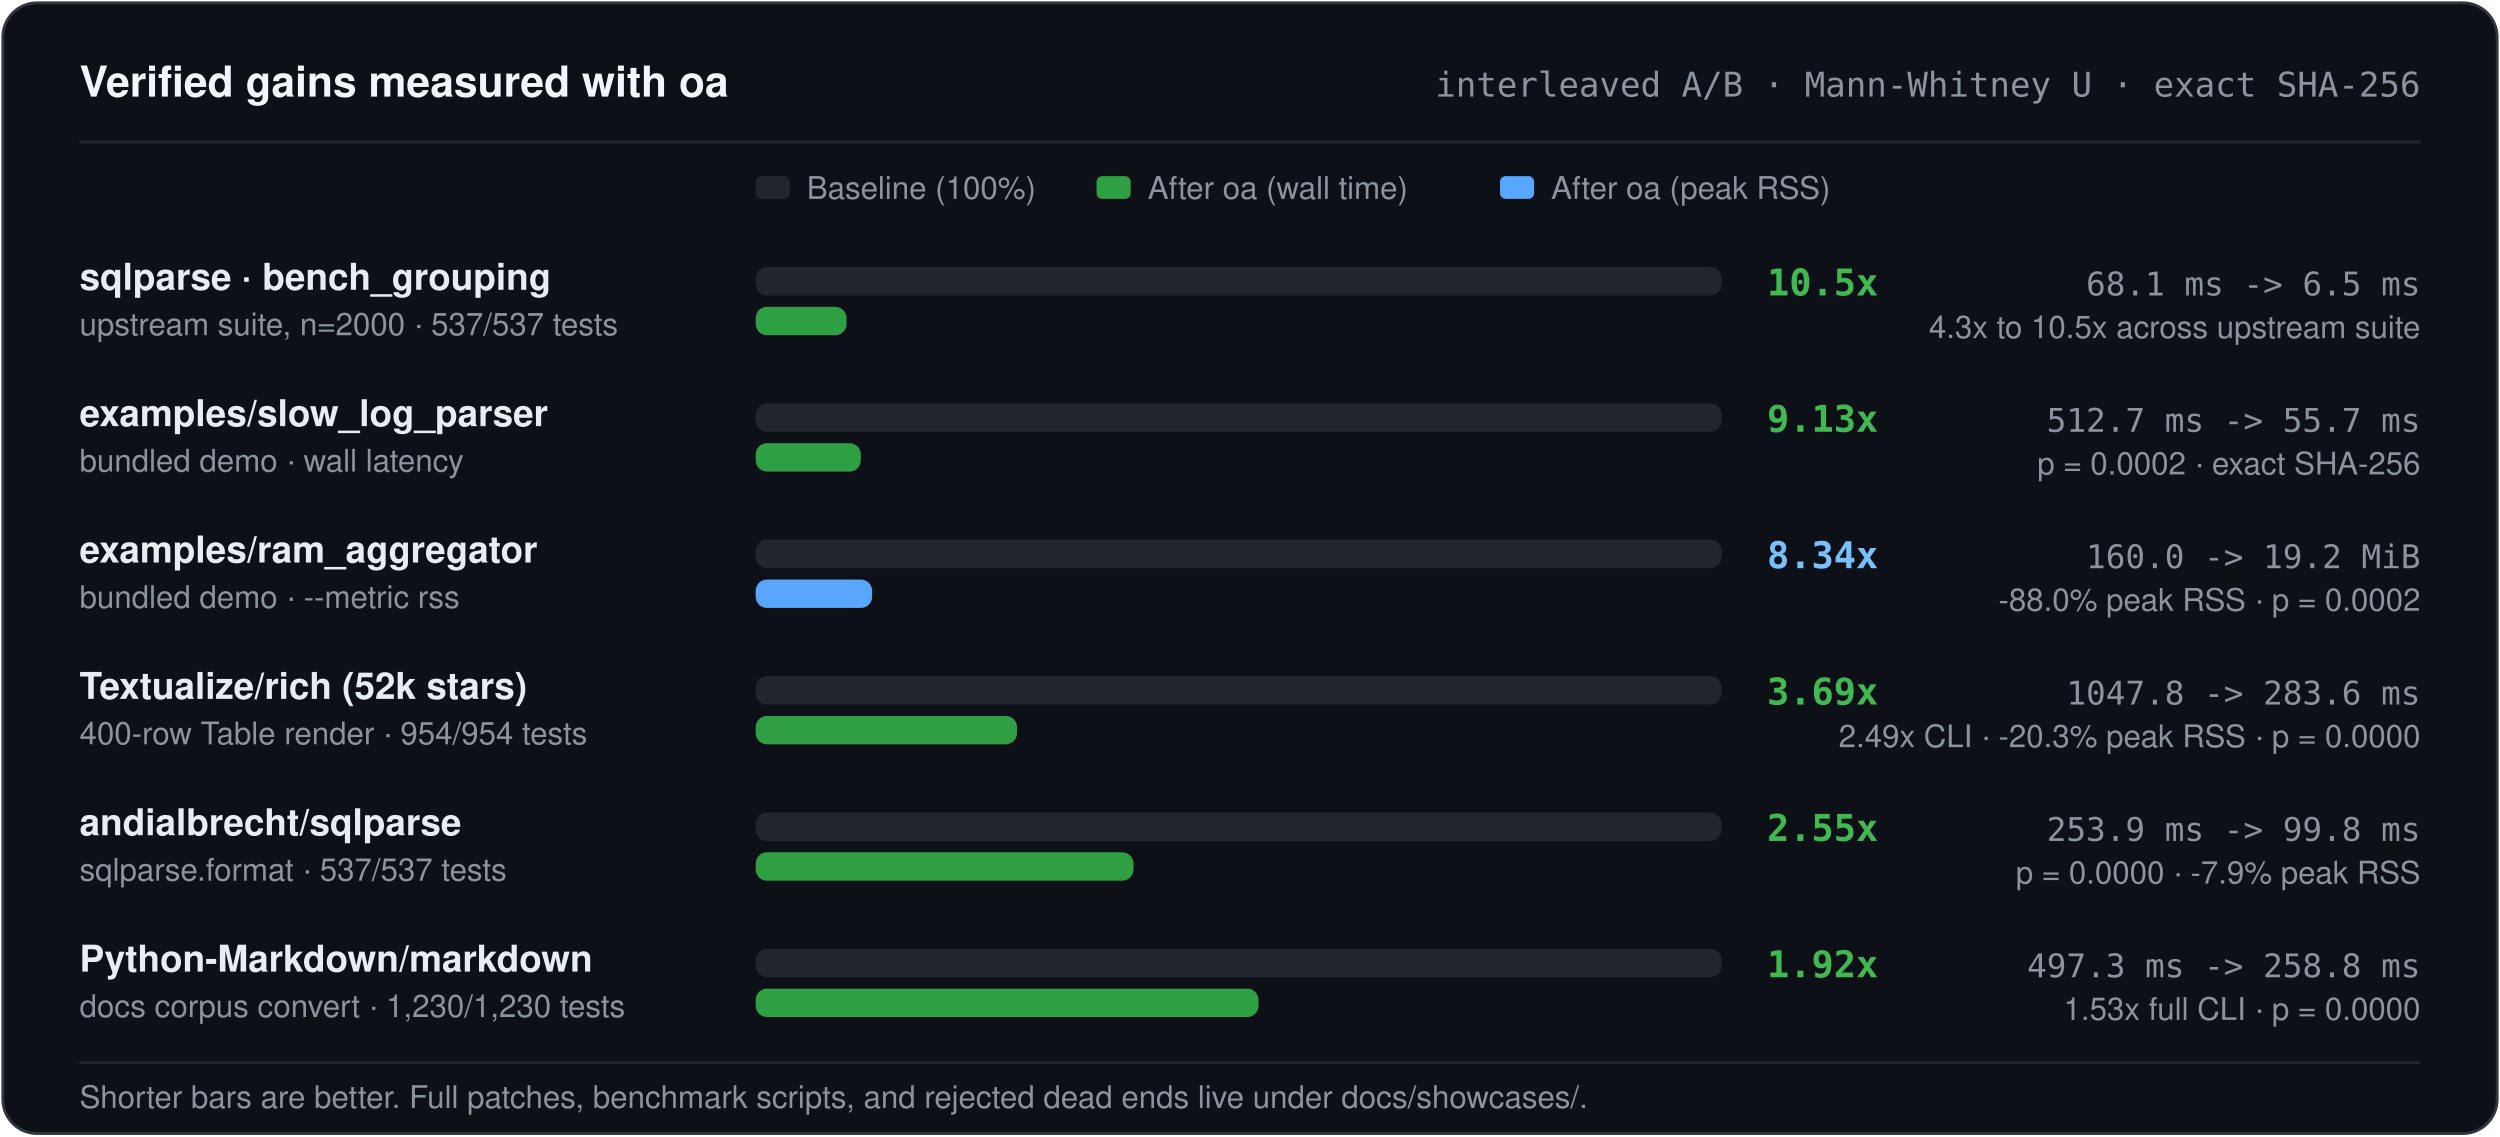
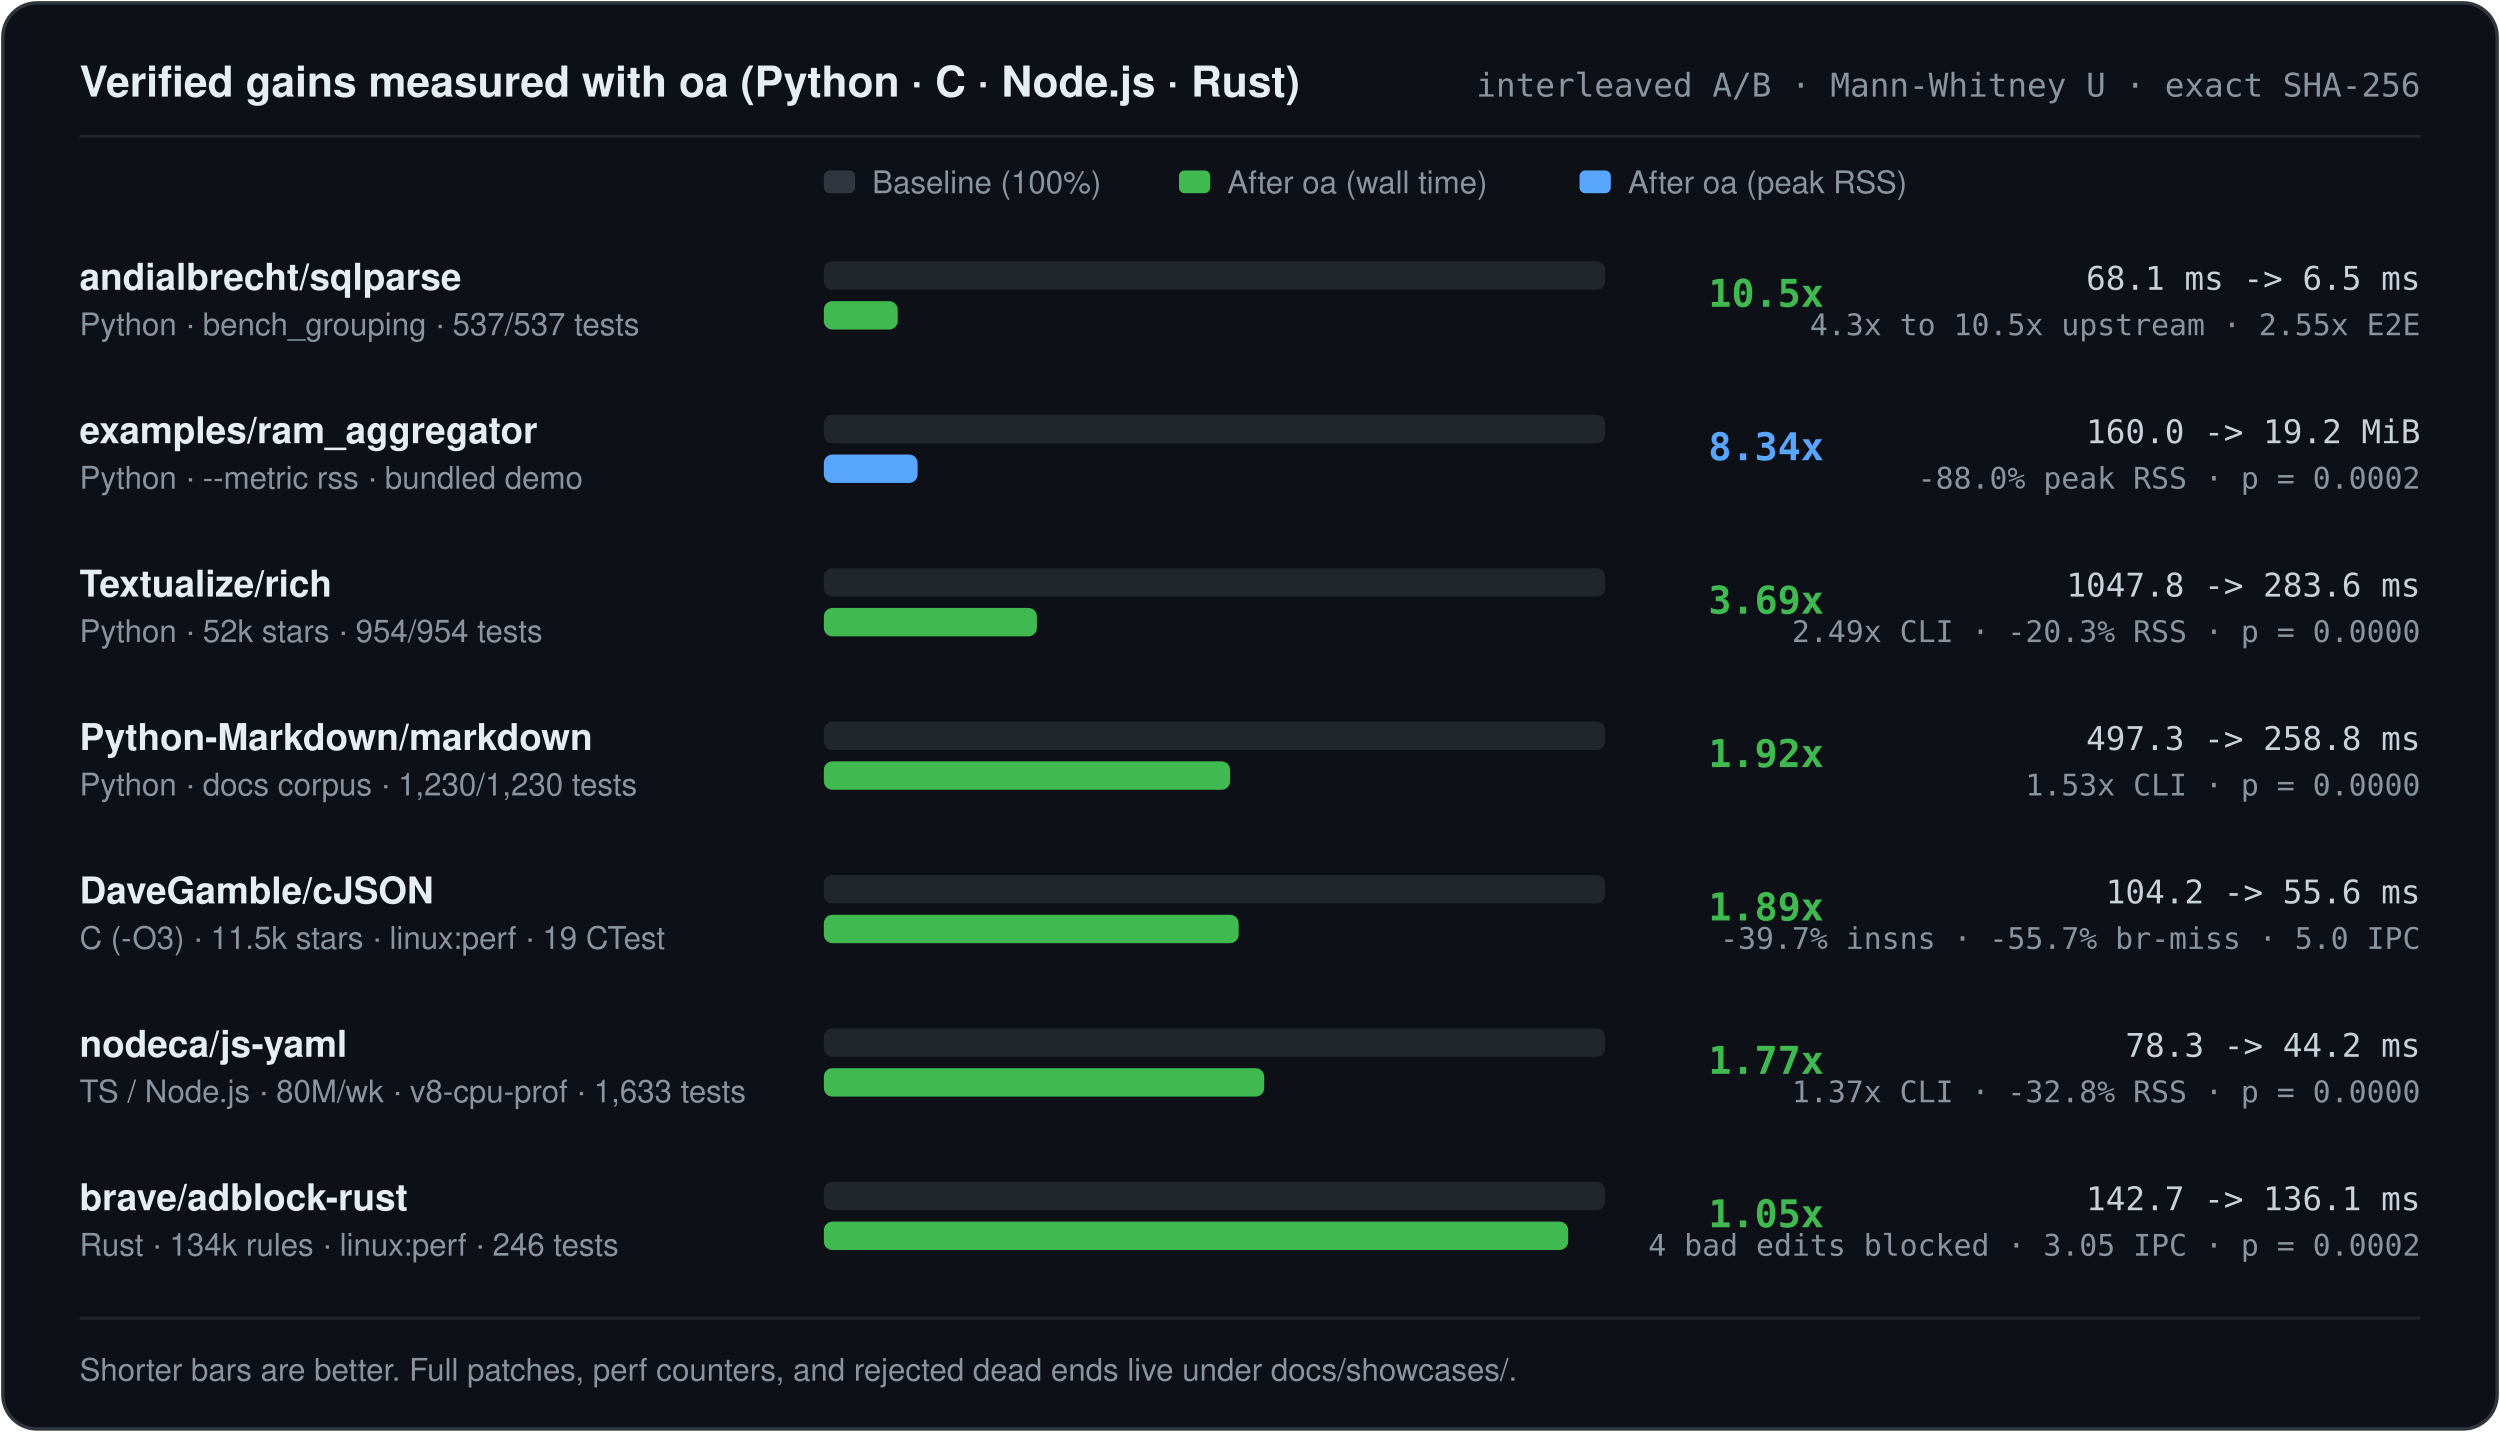
- <svg xmlns="http://www.w3.org/2000/svg" width="880" height="400" viewBox="0 0 880 400" role="img" aria-label="Verified benchmark gains produced with oa">
+ <svg xmlns="http://www.w3.org/2000/svg" width="880" height="504" viewBox="0 0 880 504" role="img" aria-label="Verified multi-language speedups and peak RSS reductions measured with oa">
  <style>
-     .bg { fill: #0d1117; stroke: #30363d; stroke-width: 1; }
-     .title { font: 600 15px ui-sans-serif, -apple-system, BlinkMacSystemFont, "Segoe UI", Helvetica, Arial, sans-serif; fill: #f0f6fc; }
-     .sub { font: 400 12px ui-monospace, SFMono-Regular, Menlo, Consolas, monospace; fill: #8b949e; }
-     .row-name { font: 600 13px ui-sans-serif, -apple-system, BlinkMacSystemFont, "Segoe UI", Helvetica, Arial, sans-serif; fill: #e6edf3; }
-     .row-meta { font: 400 11px ui-sans-serif, -apple-system, BlinkMacSystemFont, "Segoe UI", Helvetica, Arial, sans-serif; fill: #8b949e; }
-     .bar-base { fill: #21262d; }
-     .bar-fast { fill: #2ea043; }
-     .bar-rss { fill: #58a6ff; }
-     .gain { font: 700 13px ui-monospace, SFMono-Regular, Menlo, Consolas, monospace; fill: #3fb950; }
-     .gain-rss { font: 700 13px ui-monospace, SFMono-Regular, Menlo, Consolas, monospace; fill: #79c0ff; }
-     .nums { font: 400 11.5px ui-monospace, SFMono-Regular, Menlo, Consolas, monospace; fill: #8b949e; }
-     .divider { stroke: #21262d; stroke-width: 1; }
-     .foot { font: 400 11px ui-sans-serif, -apple-system, BlinkMacSystemFont, "Segoe UI", Helvetica, Arial, sans-serif; fill: #8b949e; }
-     .legend { font: 500 11px ui-sans-serif, -apple-system, BlinkMacSystemFont, "Segoe UI", Helvetica, Arial, sans-serif; fill: #8b949e; }
+     .title { font: 600 15px -apple-system, BlinkMacSystemFont, 'Segoe UI', Helvetica, Arial, sans-serif; fill: #e6edf3; }
+     .hdr-right { font: 400 11.5px ui-monospace, SFMono-Regular, Menlo, Consolas, monospace; fill: #8b949e; }
+     .legend { font: 400 11px -apple-system, BlinkMacSystemFont, 'Segoe UI', Helvetica, Arial, sans-serif; fill: #8b949e; }
+     .repo { font: 600 13px -apple-system, BlinkMacSystemFont, 'Segoe UI', Helvetica, Arial, sans-serif; fill: #e6edf3; }
+     .sub { font: 400 11px -apple-system, BlinkMacSystemFont, 'Segoe UI', Helvetica, Arial, sans-serif; fill: #8b949e; }
+     .gain-wall { font: 700 13.5px ui-monospace, SFMono-Regular, Menlo, Consolas, monospace; fill: #3fb950; }
+     .gain-rss { font: 700 13.5px ui-monospace, SFMono-Regular, Menlo, Consolas, monospace; fill: #58a6ff; }
+     .num { font: 500 11.5px ui-monospace, SFMono-Regular, Menlo, Consolas, monospace; fill: #c9d1d9; }
+     .meta { font: 400 10.5px ui-monospace, SFMono-Regular, Menlo, Consolas, monospace; fill: #8b949e; }
+     .foot { font: 400 11px -apple-system, BlinkMacSystemFont, 'Segoe UI', Helvetica, Arial, sans-serif; fill: #8b949e; }
  </style>
-   <rect x="1" y="1" width="878" height="398" rx="12" class="bg" />
-   <text x="28" y="34" class="title">Verified gains measured with oa</text>
-   <text x="852" y="34" text-anchor="end" class="sub">interleaved A/B · Mann-Whitney U · exact SHA-256</text>
-   <line x1="28" y1="50" x2="852" y2="50" class="divider" />
-   <rect x="266" y="62" width="12" height="8" rx="2" class="bar-base" />
-   <text x="284" y="70" class="legend">Baseline (100%)</text>
-   <rect x="386" y="62" width="12" height="8" rx="2" class="bar-fast" />
-   <text x="404" y="70" class="legend">After oa (wall time)</text>
-   <rect x="528" y="62" width="12" height="8" rx="2" class="bar-rss" />
-   <text x="546" y="70" class="legend">After oa (peak RSS)</text>
-   <g transform="translate(0, 88)">
-     <text x="28" y="14" class="row-name">sqlparse · bench_grouping</text>
-     <text x="28" y="30" class="row-meta">upstream suite, n=2000 · 537/537 tests</text>
-     <rect x="266" y="6" width="340" height="10" rx="4" class="bar-base" />
-     <rect x="266" y="20" width="32" height="10" rx="4" class="bar-fast" />
-     <text x="622" y="16" class="gain">10.5x</text>
-     <text x="852" y="16" text-anchor="end" class="nums">68.1 ms -&gt; 6.5 ms</text>
-     <text x="852" y="31" text-anchor="end" class="row-meta">4.3x to 10.5x across upstream suite</text>
-   </g>
-   <g transform="translate(0, 136)">
-     <text x="28" y="14" class="row-name">examples/slow_log_parser</text>
-     <text x="28" y="30" class="row-meta">bundled demo · wall latency</text>
-     <rect x="266" y="6" width="340" height="10" rx="4" class="bar-base" />
-     <rect x="266" y="20" width="37" height="10" rx="4" class="bar-fast" />
-     <text x="622" y="16" class="gain">9.13x</text>
-     <text x="852" y="16" text-anchor="end" class="nums">512.7 ms -&gt; 55.7 ms</text>
-     <text x="852" y="31" text-anchor="end" class="row-meta">p = 0.0002 · exact SHA-256</text>
-   </g>
-   <g transform="translate(0, 184)">
-     <text x="28" y="14" class="row-name">examples/ram_aggregator</text>
-     <text x="28" y="30" class="row-meta">bundled demo · --metric rss</text>
-     <rect x="266" y="6" width="340" height="10" rx="4" class="bar-base" />
-     <rect x="266" y="20" width="41" height="10" rx="4" class="bar-rss" />
-     <text x="622" y="16" class="gain-rss">8.34x</text>
-     <text x="852" y="16" text-anchor="end" class="nums">160.0 -&gt; 19.2 MiB</text>
-     <text x="852" y="31" text-anchor="end" class="row-meta">-88.0% peak RSS · p = 0.0002</text>
-   </g>
-   <g transform="translate(0, 232)">
-     <text x="28" y="14" class="row-name">Textualize/rich (52k stars)</text>
-     <text x="28" y="30" class="row-meta">400-row Table render · 954/954 tests</text>
-     <rect x="266" y="6" width="340" height="10" rx="4" class="bar-base" />
-     <rect x="266" y="20" width="92" height="10" rx="4" class="bar-fast" />
-     <text x="622" y="16" class="gain">3.69x</text>
-     <text x="852" y="16" text-anchor="end" class="nums">1047.8 -&gt; 283.6 ms</text>
-     <text x="852" y="31" text-anchor="end" class="row-meta">2.49x CLI · -20.3% peak RSS · p = 0.0000</text>
-   </g>
-   <g transform="translate(0, 280)">
-     <text x="28" y="14" class="row-name">andialbrecht/sqlparse</text>
-     <text x="28" y="30" class="row-meta">sqlparse.format · 537/537 tests</text>
-     <rect x="266" y="6" width="340" height="10" rx="4" class="bar-base" />
-     <rect x="266" y="20" width="133" height="10" rx="4" class="bar-fast" />
-     <text x="622" y="16" class="gain">2.55x</text>
-     <text x="852" y="16" text-anchor="end" class="nums">253.9 ms -&gt; 99.8 ms</text>
-     <text x="852" y="31" text-anchor="end" class="row-meta">p = 0.0000 · -7.9% peak RSS</text>
-   </g>
-   <g transform="translate(0, 328)">
-     <text x="28" y="14" class="row-name">Python-Markdown/markdown</text>
-     <text x="28" y="30" class="row-meta">docs corpus convert · 1,230/1,230 tests</text>
-     <rect x="266" y="6" width="340" height="10" rx="4" class="bar-base" />
-     <rect x="266" y="20" width="177" height="10" rx="4" class="bar-fast" />
-     <text x="622" y="16" class="gain">1.92x</text>
-     <text x="852" y="16" text-anchor="end" class="nums">497.3 ms -&gt; 258.8 ms</text>
-     <text x="852" y="31" text-anchor="end" class="row-meta">1.53x full CLI · p = 0.0000</text>
-   </g>
-   <line x1="28" y1="374" x2="852" y2="374" class="divider" />
-   <text x="28" y="390" class="foot">Shorter bars are better. Full patches, benchmark scripts, and rejected dead ends live under docs/showcases/.</text>
+   <rect x="1" y="1" width="878" height="502" rx="12" fill="#0d1117" stroke="#30363d" stroke-width="1.2" />
+   <text x="28" y="34" class="title">Verified gains measured with oa (Python · C · Node.js · Rust)</text>
+   <text x="852" y="34" text-anchor="end" class="hdr-right">interleaved A/B · Mann-Whitney U · exact SHA-256</text>
+   <line x1="28" y1="48" x2="852" y2="48" stroke="#21262d" stroke-width="1" />
+   <rect x="290" y="60" width="11" height="8" rx="2" fill="#30363d" />
+   <text x="307" y="68" class="legend">Baseline (100%)</text>
+   <rect x="415" y="60" width="11" height="8" rx="2" fill="#3fb950" />
+   <text x="432" y="68" class="legend">After oa (wall time)</text>
+   <rect x="556" y="60" width="11" height="8" rx="2" fill="#58a6ff" />
+   <text x="573" y="68" class="legend">After oa (peak RSS)</text>
+   <text x="28" y="102" class="repo">andialbrecht/sqlparse</text>
+   <text x="28" y="118" class="sub">Python · bench_grouping · 537/537 tests</text>
+   <rect x="290" y="92" width="275" height="10" rx="3" fill="#21262d" />
+   <rect x="290" y="106" width="26" height="10" rx="3" fill="#3fb950" />
+   <text x="642" y="108" text-anchor="end" class="gain-wall">10.5x</text>
+   <text x="852" y="102" text-anchor="end" class="num">68.1 ms -&gt; 6.5 ms</text>
+   <text x="852" y="118" text-anchor="end" class="meta">4.3x to 10.5x upstream · 2.55x E2E</text>
+   <text x="28" y="156" class="repo">examples/ram_aggregator</text>
+   <text x="28" y="172" class="sub">Python · --metric rss · bundled demo</text>
+   <rect x="290" y="146" width="275" height="10" rx="3" fill="#21262d" />
+   <rect x="290" y="160" width="33" height="10" rx="3" fill="#58a6ff" />
+   <text x="642" y="162" text-anchor="end" class="gain-rss">8.34x</text>
+   <text x="852" y="156" text-anchor="end" class="num">160.0 -&gt; 19.2 MiB</text>
+   <text x="852" y="172" text-anchor="end" class="meta">-88.0% peak RSS · p = 0.0002</text>
+   <text x="28" y="210" class="repo">Textualize/rich</text>
+   <text x="28" y="226" class="sub">Python · 52k stars · 954/954 tests</text>
+   <rect x="290" y="200" width="275" height="10" rx="3" fill="#21262d" />
+   <rect x="290" y="214" width="75" height="10" rx="3" fill="#3fb950" />
+   <text x="642" y="216" text-anchor="end" class="gain-wall">3.69x</text>
+   <text x="852" y="210" text-anchor="end" class="num">1047.8 -&gt; 283.6 ms</text>
+   <text x="852" y="226" text-anchor="end" class="meta">2.49x CLI · -20.3% RSS · p = 0.0000</text>
+   <text x="28" y="264" class="repo">Python-Markdown/markdown</text>
+   <text x="28" y="280" class="sub">Python · docs corpus · 1,230/1,230 tests</text>
+   <rect x="290" y="254" width="275" height="10" rx="3" fill="#21262d" />
+   <rect x="290" y="268" width="143" height="10" rx="3" fill="#3fb950" />
+   <text x="642" y="270" text-anchor="end" class="gain-wall">1.92x</text>
+   <text x="852" y="264" text-anchor="end" class="num">497.3 -&gt; 258.8 ms</text>
+   <text x="852" y="280" text-anchor="end" class="meta">1.53x CLI · p = 0.0000</text>
+   <text x="28" y="318" class="repo">DaveGamble/cJSON</text>
+   <text x="28" y="334" class="sub">C (-O3) · 11.5k stars · linux:perf · 19 CTest</text>
+   <rect x="290" y="308" width="275" height="10" rx="3" fill="#21262d" />
+   <rect x="290" y="322" width="146" height="10" rx="3" fill="#3fb950" />
+   <text x="642" y="324" text-anchor="end" class="gain-wall">1.89x</text>
+   <text x="852" y="318" text-anchor="end" class="num">104.2 -&gt; 55.6 ms</text>
+   <text x="852" y="334" text-anchor="end" class="meta">-39.7% insns · -55.7% br-miss · 5.0 IPC</text>
+   <text x="28" y="372" class="repo">nodeca/js-yaml</text>
+   <text x="28" y="388" class="sub">TS / Node.js · 80M/wk · v8-cpu-prof · 1,633 tests</text>
+   <rect x="290" y="362" width="275" height="10" rx="3" fill="#21262d" />
+   <rect x="290" y="376" width="155" height="10" rx="3" fill="#3fb950" />
+   <text x="642" y="378" text-anchor="end" class="gain-wall">1.77x</text>
+   <text x="852" y="372" text-anchor="end" class="num">78.3 -&gt; 44.2 ms</text>
+   <text x="852" y="388" text-anchor="end" class="meta">1.37x CLI · -32.8% RSS · p = 0.0000</text>
+   <text x="28" y="426" class="repo">brave/adblock-rust</text>
+   <text x="28" y="442" class="sub">Rust · 134k rules · linux:perf · 246 tests</text>
+   <rect x="290" y="416" width="275" height="10" rx="3" fill="#21262d" />
+   <rect x="290" y="430" width="262" height="10" rx="3" fill="#3fb950" />
+   <text x="642" y="432" text-anchor="end" class="gain-wall">1.05x</text>
+   <text x="852" y="426" text-anchor="end" class="num">142.7 -&gt; 136.1 ms</text>
+   <text x="852" y="442" text-anchor="end" class="meta">4 bad edits blocked · 3.05 IPC · p = 0.0002</text>
+   <line x1="28" y1="464" x2="852" y2="464" stroke="#21262d" stroke-width="1" />
+   <text x="28" y="486" class="foot">Shorter bars are better. Full patches, perf counters, and rejected dead ends live under docs/showcases/.</text>
</svg>
